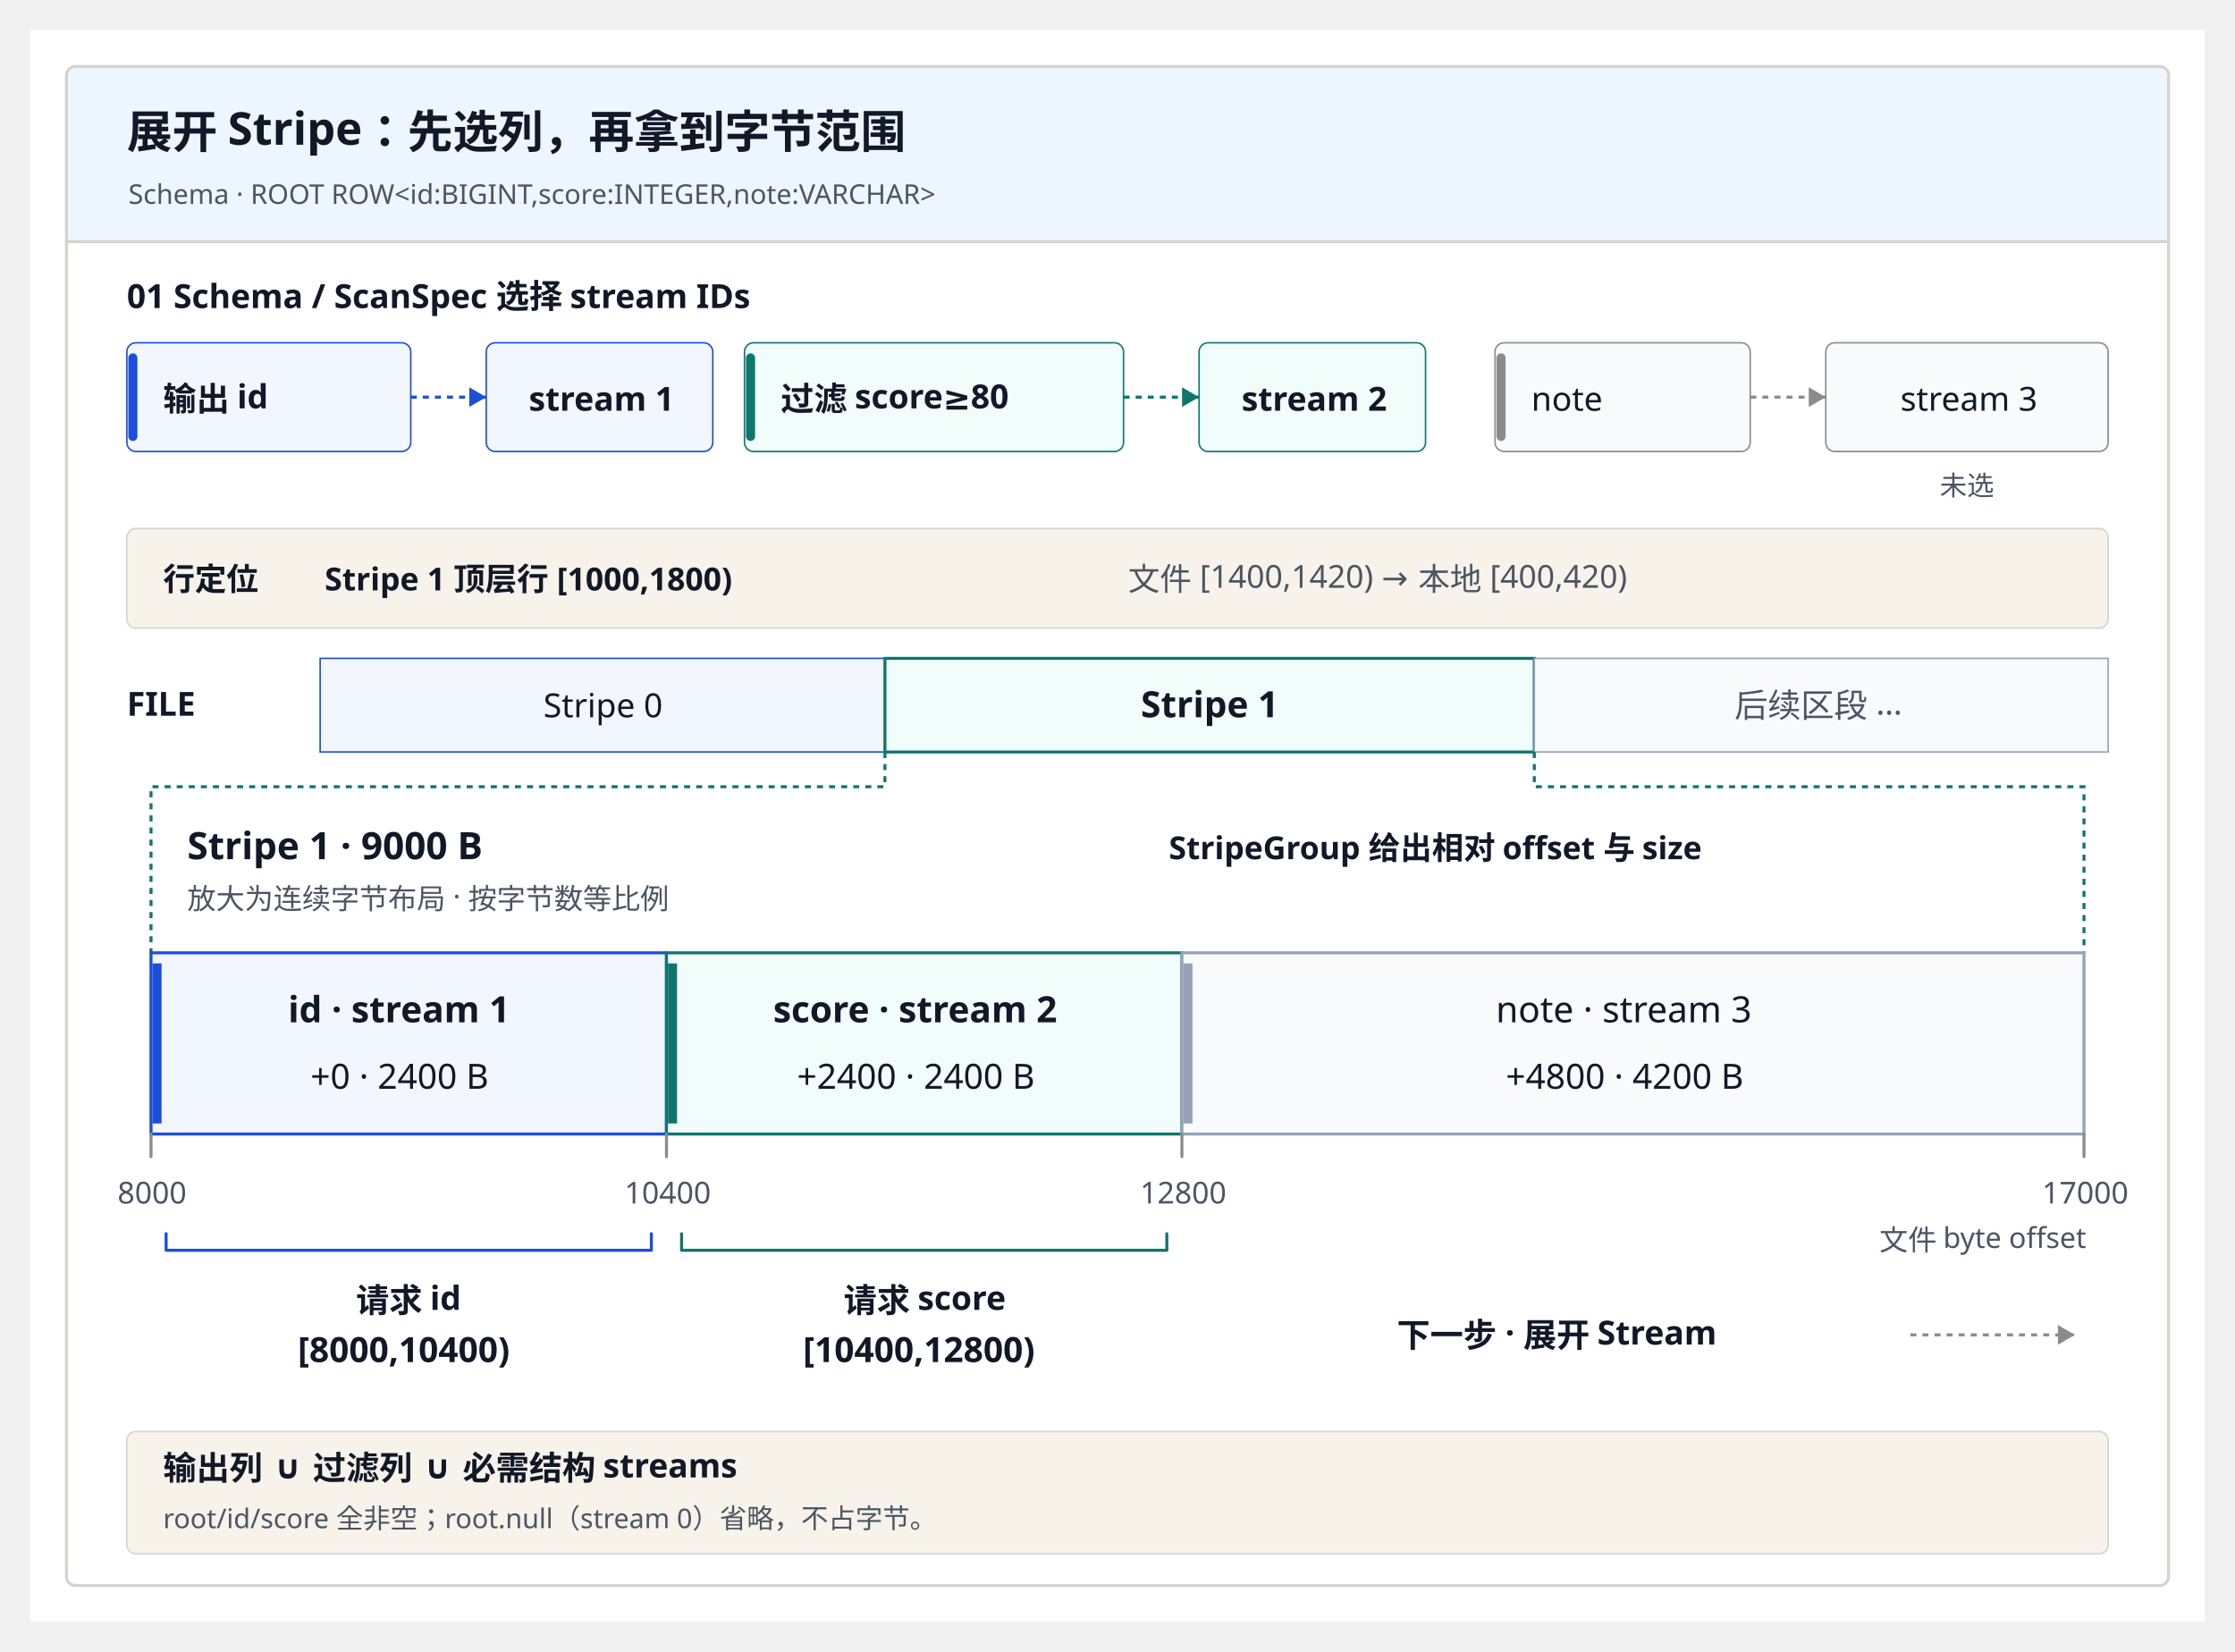
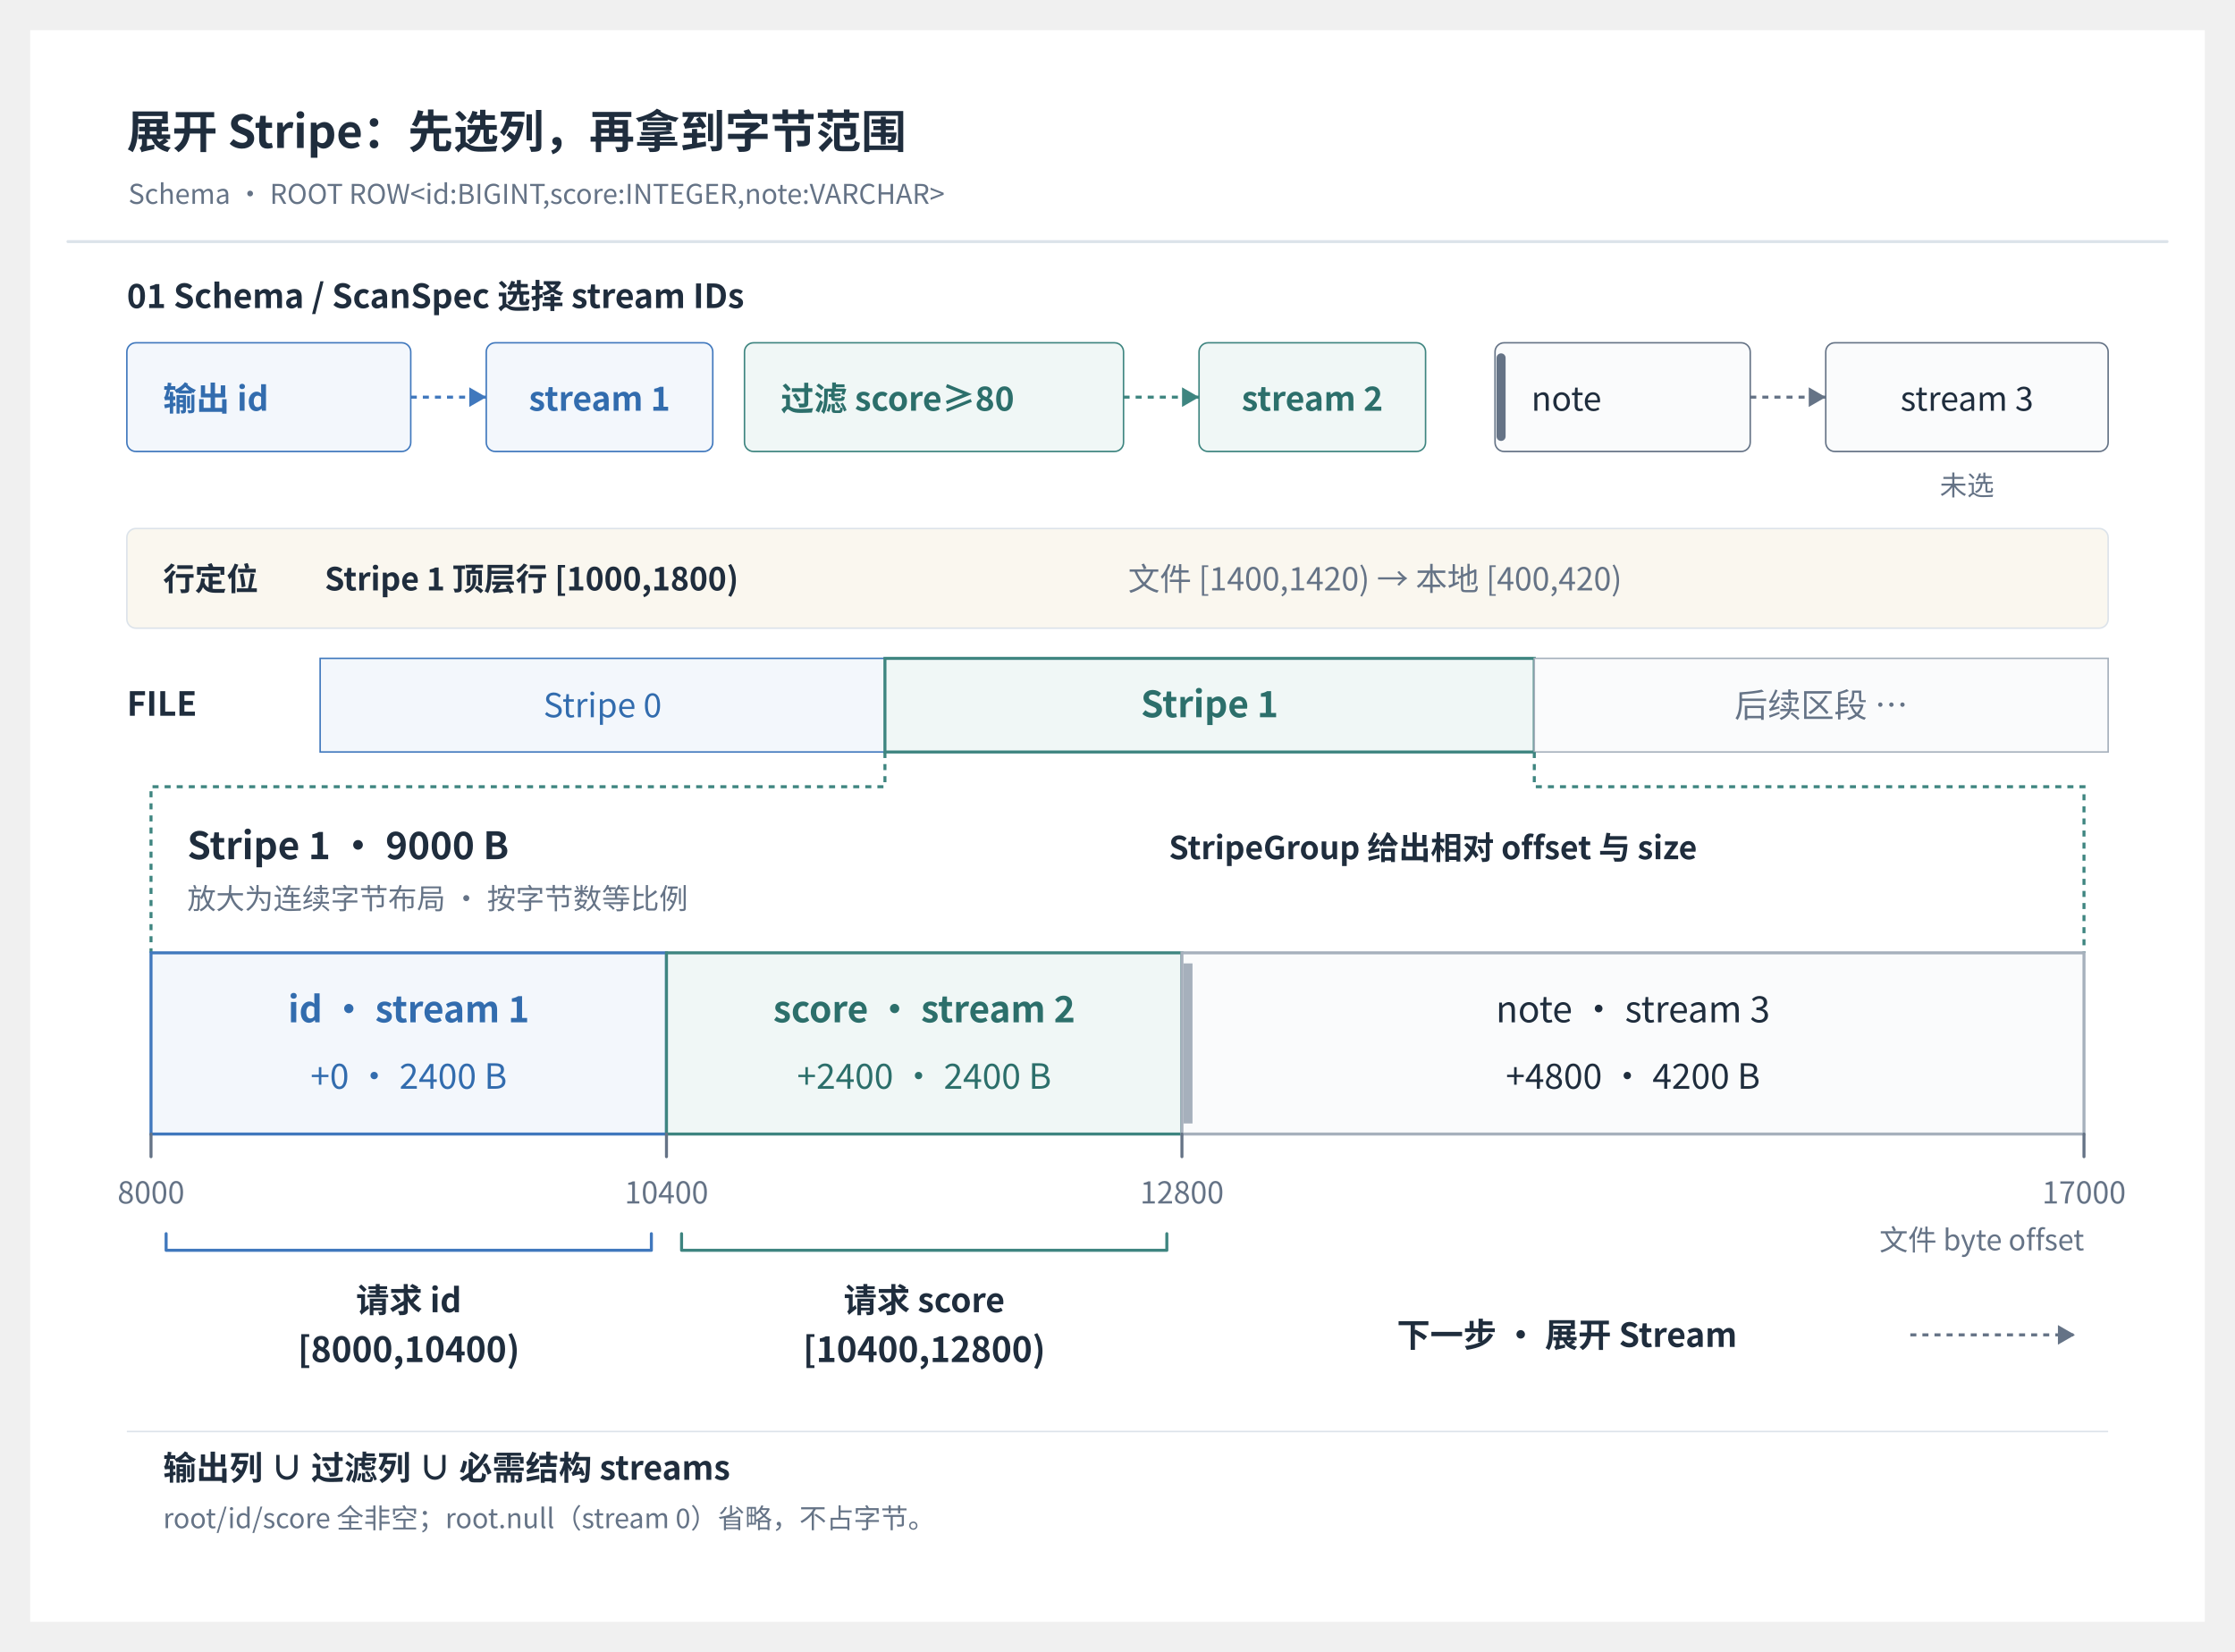
<svg xmlns="http://www.w3.org/2000/svg" width="1480" height="1094" viewBox="-20 -20 1480 1094">
  <defs>
    <marker id="connector-arrow-0" markerUnits="userSpaceOnUse" markerWidth="40" markerHeight="40" refX="11.258" refY="0" orient="auto" overflow="visible">
-       <path fill="#1d4ed8" stroke="none" d="M 11.258 0 L 0 -6.5 L 0 6.5 Z" />
+       <path fill="#4078bd" stroke="none" d="M 11.258 0 L 0 -6.5 L 0 6.5 Z" />
    </marker>
    <marker id="connector-arrow-1" markerUnits="userSpaceOnUse" markerWidth="40" markerHeight="40" refX="11.258" refY="0" orient="auto" overflow="visible">
-       <path fill="#0f766e" stroke="none" d="M 11.258 0 L 0 -6.5 L 0 6.5 Z" />
+       <path fill="#3e8580" stroke="none" d="M 11.258 0 L 0 -6.5 L 0 6.5 Z" />
    </marker>
    <marker id="connector-arrow-2" markerUnits="userSpaceOnUse" markerWidth="40" markerHeight="40" refX="11.258" refY="0" orient="auto" overflow="visible">
-       <path fill="#8b8b8b" stroke="none" d="M 11.258 0 L 0 -6.5 L 0 6.5 Z" />
+       <path fill="#657386" stroke="none" d="M 11.258 0 L 0 -6.5 L 0 6.5 Z" />
    </marker>
    <marker id="connector-arrow-3" markerUnits="userSpaceOnUse" markerWidth="40" markerHeight="40" refX="11.258" refY="0" orient="auto" overflow="visible">
-       <path fill="#8b8b8b" stroke="none" d="M 11.258 0 L 0 -6.5 L 0 6.5 Z" />
+       <path fill="#657386" stroke="none" d="M 11.258 0 L 0 -6.5 L 0 6.5 Z" />
    </marker>
  </defs>
  <g id="o1:9" transform="translate(0, 0)">
    <rect x="0" y="0" width="1440" height="1054" fill="#ffffff" stroke="none" stroke-width="0" rx="0" ry="0" />
  </g>
  <g id="o1:10" transform="translate(24, 24)">
-     <rect x="0" y="0" width="1392" height="1006" fill="#ffffff" stroke="#d6d3cc" stroke-width="2" rx="6" ry="6" />
+     <rect x="0" y="0" width="1392" height="1006" fill="#ffffff" stroke="none" stroke-width="2" rx="6" ry="6" />
  </g>
  <g id="o1:11" transform="translate(25, 25)">
-     <rect x="0" y="0" width="1390" height="115" fill="#edf5ff" stroke="none" stroke-width="0" rx="6" ry="6" />
+     <rect x="0" y="0" width="1390" height="115" fill="#ffffff" stroke="none" stroke-width="0" rx="6" ry="6" />
  </g>
  <g id="o1:12" transform="translate(25, 124)">
-     <rect x="0" y="0" width="1390" height="16" fill="#edf5ff" stroke="none" stroke-width="0" rx="0" ry="0" />
+     <rect x="0" y="0" width="1390" height="16" fill="#ffffff" stroke="none" stroke-width="0" rx="0" ry="0" />
  </g>
  <g id="c1:15" transform="translate(25, 140)">
-     <path fill="none" stroke="#d6d3cc" stroke-width="2" stroke-linecap="round" stroke-linejoin="round" d="M 0 0 L 1390 0" />
+     <path fill="none" stroke="#dce3ea" stroke-width="2" stroke-linecap="round" stroke-linejoin="round" d="M 0 0 L 1390 0" />
  </g>
  <g id="a1:38" transform="translate(64, 42.705)">
-     <text font-size="30" font-family="Noto Sans SC" font-weight="bold" fill="#111827" text-anchor="start" dominant-baseline="alphabetic" x="0">
+     <text font-size="30" font-family="Noto Sans SC, Noto Sans CJK SC, Inter, Arial, sans-serif" font-weight="bold" fill="#1f2d3d" text-anchor="start" dominant-baseline="alphabetic" x="0">
      <tspan x="0" y="35.295">
        <tspan x="0" text-anchor="start">展开 Stripe：先选列，再拿到字节范围</tspan>
      </tspan>
    </text>
  </g>
  <g id="a1:39" transform="translate(65, 93.823)">
-     <text font-size="18" font-family="Noto Sans SC" font-weight="normal" fill="#4b5563" text-anchor="start" dominant-baseline="alphabetic" x="0">
+     <text font-size="18" font-family="Noto Sans SC, Noto Sans CJK SC, Inter, Arial, sans-serif" font-weight="normal" fill="#657386" text-anchor="start" dominant-baseline="alphabetic" x="0">
      <tspan x="0" y="21.177">
        <tspan x="0" text-anchor="start">Schema · ROOT ROW&lt;id:BIGINT,score:INTEGER,note:VARCHAR&gt;</tspan>
      </tspan>
    </text>
  </g>
  <g id="a1:40" transform="translate(64, 158.117)">
-     <text font-size="22" font-family="Noto Sans SC" font-weight="bold" fill="#111827" text-anchor="start" dominant-baseline="alphabetic" x="0">
+     <text font-size="22" font-family="Noto Sans SC, Noto Sans CJK SC, Inter, Arial, sans-serif" font-weight="bold" fill="#1f2d3d" text-anchor="start" dominant-baseline="alphabetic" x="0">
      <tspan x="0" y="25.883">
        <tspan x="0" text-anchor="start">01 Schema / ScanSpec 选择 stream IDs</tspan>
      </tspan>
    </text>
  </g>
  <g id="o1:13" transform="translate(64, 207)">
-     <rect x="0" y="0" width="188" height="72" fill="#f2f7ff" stroke="#1d4ed8" stroke-width="1" rx="6" ry="6" />
+     <rect x="0" y="0" width="188" height="72" fill="#f3f7fc" stroke="#4078bd" stroke-width="1" rx="6" ry="6" />
  </g>
  <g id="o1:14" transform="translate(65, 214)">
-     <rect x="0" y="0" width="6" height="58" fill="#1d4ed8" stroke="none" stroke-width="0" rx="3" ry="3" />
+     <rect x="0" y="0" width="6" height="58" fill="none" stroke="none" stroke-width="0" rx="3" ry="3" />
  </g>
  <g id="a1:41" transform="translate(88, 226.117)">
-     <text font-size="22" font-family="Noto Sans SC" font-weight="bold" fill="#111827" text-anchor="start" dominant-baseline="alphabetic" x="0">
+     <text font-size="22" font-family="Noto Sans SC, Noto Sans CJK SC, Inter, Arial, sans-serif" font-weight="bold" fill="#326cae" text-anchor="start" dominant-baseline="alphabetic" x="0">
      <tspan x="0" y="25.883">
        <tspan x="0" text-anchor="start">输出 id</tspan>
      </tspan>
    </text>
  </g>
  <g id="o1:15" transform="translate(302, 207)">
-     <rect x="0" y="0" width="150" height="72" fill="#f2f7ff" stroke="#1d4ed8" stroke-width="1" rx="6" ry="6" />
+     <rect x="0" y="0" width="150" height="72" fill="#f3f7fc" stroke="#4078bd" stroke-width="1" rx="6" ry="6" />
  </g>
  <g id="a1:42" transform="translate(311, 226.117)">
-     <text font-size="22" font-family="Noto Sans SC" font-weight="bold" fill="#111827" text-anchor="middle" dominant-baseline="alphabetic" x="66">
+     <text font-size="22" font-family="Noto Sans SC, Noto Sans CJK SC, Inter, Arial, sans-serif" font-weight="bold" fill="#326cae" text-anchor="middle" dominant-baseline="alphabetic" x="66">
      <tspan x="66" y="25.883">
        <tspan x="19.185" text-anchor="start">stream 1</tspan>
      </tspan>
    </text>
  </g>
  <g id="c1:16" transform="translate(252, 243)">
-     <path fill="none" stroke="#1d4ed8" stroke-width="2" stroke-dasharray="4 4" marker-end="url(#connector-arrow-0)" d="M 0 0 L 50 0" />
+     <path fill="none" stroke="#4078bd" stroke-width="2" stroke-dasharray="4 4" marker-end="url(#connector-arrow-0)" d="M 0 0 L 50 0" />
  </g>
  <g id="o1:16" transform="translate(473, 207)">
-     <rect x="0" y="0" width="251" height="72" fill="#f0fdfa" stroke="#0f766e" stroke-width="1" rx="6" ry="6" />
+     <rect x="0" y="0" width="251" height="72" fill="#f0f7f6" stroke="#3e8580" stroke-width="1" rx="6" ry="6" />
  </g>
  <g id="o1:17" transform="translate(474, 214)">
-     <rect x="0" y="0" width="6" height="58" fill="#0f766e" stroke="none" stroke-width="0" rx="3" ry="3" />
+     <rect x="0" y="0" width="6" height="58" fill="none" stroke="none" stroke-width="0" rx="3" ry="3" />
  </g>
  <g id="a1:43" transform="translate(497, 226.117)">
-     <text font-size="22" font-family="Noto Sans SC" font-weight="bold" fill="#111827" text-anchor="start" dominant-baseline="alphabetic" x="0">
+     <text font-size="22" font-family="Noto Sans SC, Noto Sans CJK SC, Inter, Arial, sans-serif" font-weight="bold" fill="#2c6f6b" text-anchor="start" dominant-baseline="alphabetic" x="0">
      <tspan x="0" y="25.883">
        <tspan x="0" text-anchor="start">过滤 score≥80</tspan>
      </tspan>
    </text>
  </g>
  <g id="o1:18" transform="translate(774, 207)">
-     <rect x="0" y="0" width="150" height="72" fill="#f0fdfa" stroke="#0f766e" stroke-width="1" rx="6" ry="6" />
+     <rect x="0" y="0" width="150" height="72" fill="#f0f7f6" stroke="#3e8580" stroke-width="1" rx="6" ry="6" />
  </g>
  <g id="a1:44" transform="translate(783, 226.117)">
-     <text font-size="22" font-family="Noto Sans SC" font-weight="bold" fill="#111827" text-anchor="middle" dominant-baseline="alphabetic" x="66">
+     <text font-size="22" font-family="Noto Sans SC, Noto Sans CJK SC, Inter, Arial, sans-serif" font-weight="bold" fill="#2c6f6b" text-anchor="middle" dominant-baseline="alphabetic" x="66">
      <tspan x="66" y="25.883">
        <tspan x="19.185" text-anchor="start">stream 2</tspan>
      </tspan>
    </text>
  </g>
  <g id="c1:17" transform="translate(724, 243)">
-     <path fill="none" stroke="#0f766e" stroke-width="2" stroke-dasharray="4 4" marker-end="url(#connector-arrow-1)" d="M 0 0 L 50 0" />
+     <path fill="none" stroke="#3e8580" stroke-width="2" stroke-dasharray="4 4" marker-end="url(#connector-arrow-1)" d="M 0 0 L 50 0" />
  </g>
  <g id="o1:19" transform="translate(970, 207)">
-     <rect x="0" y="0" width="169" height="72" fill="#f8fafc" stroke="#8b8b8b" stroke-width="1" rx="6" ry="6" />
+     <rect x="0" y="0" width="169" height="72" fill="#fafbfc" stroke="#657386" stroke-width="1" rx="6" ry="6" />
  </g>
  <g id="o1:20" transform="translate(971, 214)">
-     <rect x="0" y="0" width="6" height="58" fill="#8b8b8b" stroke="none" stroke-width="0" rx="3" ry="3" />
+     <rect x="0" y="0" width="6" height="58" fill="#657386" stroke="none" stroke-width="0" rx="3" ry="3" />
  </g>
  <g id="a1:45" transform="translate(994, 226.117)">
-     <text font-size="22" font-family="Noto Sans SC" font-weight="normal" fill="#111827" text-anchor="start" dominant-baseline="alphabetic" x="0">
+     <text font-size="22" font-family="Noto Sans SC, Noto Sans CJK SC, Inter, Arial, sans-serif" font-weight="normal" fill="#1f2d3d" text-anchor="start" dominant-baseline="alphabetic" x="0">
      <tspan x="0" y="25.883">
        <tspan x="0" text-anchor="start">note</tspan>
      </tspan>
    </text>
  </g>
  <g id="o1:21" transform="translate(1189, 207)">
-     <rect x="0" y="0" width="187" height="72" fill="#f8fafc" stroke="#8b8b8b" stroke-width="1" rx="6" ry="6" />
+     <rect x="0" y="0" width="187" height="72" fill="#fafbfc" stroke="#657386" stroke-width="1" rx="6" ry="6" />
  </g>
  <g id="a1:46" transform="translate(1202.5, 226.117)">
-     <text font-size="22" font-family="Noto Sans SC" font-weight="normal" fill="#111827" text-anchor="middle" dominant-baseline="alphabetic" x="80">
+     <text font-size="22" font-family="Noto Sans SC, Noto Sans CJK SC, Inter, Arial, sans-serif" font-weight="normal" fill="#1f2d3d" text-anchor="middle" dominant-baseline="alphabetic" x="80">
      <tspan x="80" y="25.883">
        <tspan x="35.935" text-anchor="start">stream 3</tspan>
      </tspan>
    </text>
  </g>
  <g id="c1:18" transform="translate(1139, 243)">
-     <path fill="none" stroke="#8b8b8b" stroke-width="2" stroke-dasharray="4 4" marker-end="url(#connector-arrow-2)" d="M 0 0 L 50 0" />
+     <path fill="none" stroke="#657386" stroke-width="2" stroke-dasharray="4 4" marker-end="url(#connector-arrow-2)" d="M 0 0 L 50 0" />
  </g>
  <g id="a1:47" transform="translate(1222.5, 286.823)">
-     <text font-size="18" font-family="Noto Sans SC" font-weight="normal" fill="#4b5563" text-anchor="middle" dominant-baseline="alphabetic" x="60">
+     <text font-size="18" font-family="Noto Sans SC, Noto Sans CJK SC, Inter, Arial, sans-serif" font-weight="normal" fill="#657386" text-anchor="middle" dominant-baseline="alphabetic" x="60">
      <tspan x="60" y="21.177">
        <tspan x="42" text-anchor="start">未选</tspan>
      </tspan>
    </text>
  </g>
  <g id="o1:22" transform="translate(64, 330)">
-     <rect x="0" y="0" width="1312" height="66" fill="#f7f2ea" stroke="#d6d3cc" stroke-width="1" rx="6" ry="6" />
+     <rect x="0" y="0" width="1312" height="66" fill="#faf7ef" stroke="#dce3ea" stroke-width="1" rx="6" ry="6" />
  </g>
  <g id="a1:48" transform="translate(88, 346.2935)">
-     <text font-size="21" font-family="Noto Sans SC" font-weight="bold" fill="#111827" text-anchor="start" dominant-baseline="alphabetic" x="0">
+     <text font-size="21" font-family="Noto Sans SC, Noto Sans CJK SC, Inter, Arial, sans-serif" font-weight="bold" fill="#1f2d3d" text-anchor="start" dominant-baseline="alphabetic" x="0">
      <tspan x="0" y="24.707">
        <tspan x="0" text-anchor="start">行定位</tspan>
      </tspan>
    </text>
  </g>
  <g id="a1:49" transform="translate(195, 346.2935)">
-     <text font-size="21" font-family="Noto Sans SC" font-weight="bold" fill="#111827" text-anchor="start" dominant-baseline="alphabetic" x="0">
+     <text font-size="21" font-family="Noto Sans SC, Noto Sans CJK SC, Inter, Arial, sans-serif" font-weight="bold" fill="#1f2d3d" text-anchor="start" dominant-baseline="alphabetic" x="0">
      <tspan x="0" y="24.707">
        <tspan x="0" text-anchor="start">Stripe 1 顶层行 [1000,1800)</tspan>
      </tspan>
    </text>
  </g>
  <g id="a1:50" transform="translate(727, 346.2935)">
-     <text font-size="21" font-family="Noto Sans SC" font-weight="normal" fill="#4b5563" text-anchor="start" dominant-baseline="alphabetic" x="0">
+     <text font-size="21" font-family="Noto Sans SC, Noto Sans CJK SC, Inter, Arial, sans-serif" font-weight="normal" fill="#657386" text-anchor="start" dominant-baseline="alphabetic" x="0">
      <tspan x="0" y="24.707">
        <tspan x="0" text-anchor="start">文件 [1400,1420) → 本地 [400,420)</tspan>
      </tspan>
    </text>
  </g>
  <g id="a1:51" transform="translate(64, 428.117)">
-     <text font-size="22" font-family="Noto Sans SC" font-weight="bold" fill="#111827" text-anchor="start" dominant-baseline="alphabetic" x="0">
+     <text font-size="22" font-family="Noto Sans SC, Noto Sans CJK SC, Inter, Arial, sans-serif" font-weight="bold" fill="#1f2d3d" text-anchor="start" dominant-baseline="alphabetic" x="0">
      <tspan x="0" y="25.883">
        <tspan x="0" text-anchor="start">FILE</tspan>
      </tspan>
    </text>
  </g>
  <g id="o1:23" transform="translate(192, 416)">
-     <rect x="0" y="0" width="374" height="62" fill="#f2f7ff" stroke="#1d4ed8" stroke-width="1" rx="0" ry="0" />
+     <rect x="0" y="0" width="374" height="62" fill="#f3f7fc" stroke="#4078bd" stroke-width="1" rx="0" ry="0" />
  </g>
  <g id="o1:24" transform="translate(566, 416)">
-     <rect x="0" y="0" width="430" height="62" fill="#f0fdfa" stroke="#0f766e" stroke-width="2" rx="0" ry="0" />
+     <rect x="0" y="0" width="430" height="62" fill="#f0f7f6" stroke="#3e8580" stroke-width="2" rx="0" ry="0" />
  </g>
  <g id="o1:25" transform="translate(996, 416)">
-     <rect x="0" y="0" width="380" height="62" fill="#f8fafc" stroke="#94a3b8" stroke-width="1" rx="0" ry="0" />
+     <rect x="0" y="0" width="380" height="62" fill="#fafbfc" stroke="#a6b0bc" stroke-width="1" rx="0" ry="0" />
  </g>
  <g id="a1:52" transform="translate(224, 429.117)">
-     <text font-size="22" font-family="Noto Sans SC" font-weight="normal" fill="#111827" text-anchor="middle" dominant-baseline="alphabetic" x="155">
+     <text font-size="22" font-family="Noto Sans SC, Noto Sans CJK SC, Inter, Arial, sans-serif" font-weight="normal" fill="#326cae" text-anchor="middle" dominant-baseline="alphabetic" x="155">
      <tspan x="155" y="25.883">
        <tspan x="115.82" text-anchor="start">Stripe 0</tspan>
      </tspan>
    </text>
  </g>
  <g id="a1:53" transform="translate(598, 426.764)">
-     <text font-size="24" font-family="Noto Sans SC" font-weight="bold" fill="#111827" text-anchor="middle" dominant-baseline="alphabetic" x="183">
+     <text font-size="24" font-family="Noto Sans SC, Noto Sans CJK SC, Inter, Arial, sans-serif" font-weight="bold" fill="#2c6f6b" text-anchor="middle" dominant-baseline="alphabetic" x="183">
      <tspan x="183" y="28.236">
        <tspan x="137.45" text-anchor="start">Stripe 1</tspan>
      </tspan>
    </text>
  </g>
  <g id="a1:54" transform="translate(1026, 429.117)">
-     <text font-size="22" font-family="Noto Sans SC" font-weight="normal" fill="#4b5563" text-anchor="middle" dominant-baseline="alphabetic" x="160">
+     <text font-size="22" font-family="Noto Sans SC, Noto Sans CJK SC, Inter, Arial, sans-serif" font-weight="normal" fill="#657386" text-anchor="middle" dominant-baseline="alphabetic" x="160">
      <tspan x="160" y="25.883">
        <tspan x="102.535" text-anchor="start">后续区段 …</tspan>
      </tspan>
    </text>
  </g>
  <g id="c1:19" transform="translate(80, 478)">
-     <path fill="none" stroke="#0f766e" stroke-width="2" stroke-dasharray="4 4" d="M 486 0 L 486 23 L 0 23 L 0 133" />
+     <path fill="none" stroke="#3e8580" stroke-width="2" stroke-dasharray="4 4" d="M 486 0 L 486 23 L 0 23 L 0 133" />
  </g>
  <g id="c1:20" transform="translate(996, 478)">
-     <path fill="none" stroke="#0f766e" stroke-width="2" stroke-dasharray="4 4" d="M 0 0 L 0 23 L 364 23 L 364 133" />
+     <path fill="none" stroke="#3e8580" stroke-width="2" stroke-dasharray="4 4" d="M 0 0 L 0 23 L 364 23 L 364 133" />
  </g>
  <g id="a1:55" transform="translate(104, 519.5875)">
-     <text font-size="25" font-family="Noto Sans SC" font-weight="bold" fill="#111827" text-anchor="start" dominant-baseline="alphabetic" x="0">
+     <text font-size="25" font-family="Noto Sans SC, Noto Sans CJK SC, Inter, Arial, sans-serif" font-weight="bold" fill="#1f2d3d" text-anchor="start" dominant-baseline="alphabetic" x="0">
      <tspan x="0" y="29.412">
        <tspan x="0" text-anchor="start">Stripe 1 · 9000 B</tspan>
      </tspan>
    </text>
  </g>
  <g id="a1:56" transform="translate(104, 559.6465)">
-     <text font-size="19" font-family="Noto Sans SC" font-weight="normal" fill="#4b5563" text-anchor="start" dominant-baseline="alphabetic" x="0">
+     <text font-size="19" font-family="Noto Sans SC, Noto Sans CJK SC, Inter, Arial, sans-serif" font-weight="normal" fill="#657386" text-anchor="start" dominant-baseline="alphabetic" x="0">
      <tspan x="0" y="22.354">
        <tspan x="0" text-anchor="start">放大为连续字节布局 · 按字节数等比例</tspan>
      </tspan>
    </text>
  </g>
  <g id="a1:57" transform="translate(754, 524.2935)">
-     <text font-size="21" font-family="Noto Sans SC" font-weight="bold" fill="#111827" text-anchor="start" dominant-baseline="alphabetic" x="0">
+     <text font-size="21" font-family="Noto Sans SC, Noto Sans CJK SC, Inter, Arial, sans-serif" font-weight="bold" fill="#1f2d3d" text-anchor="start" dominant-baseline="alphabetic" x="0">
      <tspan x="0" y="24.707">
        <tspan x="0" text-anchor="start">StripeGroup 给出相对 offset 与 size</tspan>
      </tspan>
    </text>
  </g>
  <g id="o1:26" transform="translate(80, 611)">
-     <rect x="0" y="0" width="341.333" height="120" fill="#f2f7ff" stroke="#1d4ed8" stroke-width="2" rx="0" ry="0" />
+     <rect x="0" y="0" width="341.333" height="120" fill="#f3f7fc" stroke="#4078bd" stroke-width="2" rx="0" ry="0" />
  </g>
  <g id="o1:27" transform="translate(81, 618)">
-     <rect x="0" y="0" width="6" height="106" fill="#1d4ed8" stroke="none" stroke-width="0" rx="0" ry="0" />
+     <rect x="0" y="0" width="6" height="106" fill="none" stroke="none" stroke-width="0" rx="0" ry="0" />
  </g>
  <g id="a1:58" transform="translate(100.6667, 628.764)">
-     <text font-size="24" font-family="Noto Sans SC" font-weight="bold" fill="#111827" text-anchor="middle" dominant-baseline="alphabetic" x="150">
+     <text font-size="24" font-family="Noto Sans SC, Noto Sans CJK SC, Inter, Arial, sans-serif" font-weight="bold" fill="#326cae" text-anchor="middle" dominant-baseline="alphabetic" x="150">
      <tspan x="150" y="28.236">
        <tspan x="70.105" text-anchor="start">id · stream 1</tspan>
      </tspan>
    </text>
  </g>
  <g id="a1:59" transform="translate(100.6667, 673.9405)">
-     <text font-size="23" font-family="Noto Sans SC" font-weight="normal" fill="#111827" text-anchor="middle" dominant-baseline="alphabetic" x="150">
+     <text font-size="23" font-family="Noto Sans SC, Noto Sans CJK SC, Inter, Arial, sans-serif" font-weight="normal" fill="#326cae" text-anchor="middle" dominant-baseline="alphabetic" x="150">
      <tspan x="150" y="27.06">
        <tspan x="84.925" text-anchor="start">+0 · 2400 B</tspan>
      </tspan>
    </text>
  </g>
  <g id="o1:28" transform="translate(421.3333, 611)">
-     <rect x="0" y="0" width="341.333" height="120" fill="#f0fdfa" stroke="#0f766e" stroke-width="2" rx="0" ry="0" />
+     <rect x="0" y="0" width="341.333" height="120" fill="#f0f7f6" stroke="#3e8580" stroke-width="2" rx="0" ry="0" />
  </g>
  <g id="o1:29" transform="translate(422.3333, 618)">
-     <rect x="0" y="0" width="6" height="106" fill="#0f766e" stroke="none" stroke-width="0" rx="0" ry="0" />
+     <rect x="0" y="0" width="6" height="106" fill="none" stroke="none" stroke-width="0" rx="0" ry="0" />
  </g>
  <g id="a1:60" transform="translate(442, 628.764)">
-     <text font-size="24" font-family="Noto Sans SC" font-weight="bold" fill="#111827" text-anchor="middle" dominant-baseline="alphabetic" x="150">
+     <text font-size="24" font-family="Noto Sans SC, Noto Sans CJK SC, Inter, Arial, sans-serif" font-weight="bold" fill="#2c6f6b" text-anchor="middle" dominant-baseline="alphabetic" x="150">
      <tspan x="150" y="28.236">
        <tspan x="50.005" text-anchor="start">score · stream 2</tspan>
      </tspan>
    </text>
  </g>
  <g id="a1:61" transform="translate(442, 673.9405)">
-     <text font-size="23" font-family="Noto Sans SC" font-weight="normal" fill="#111827" text-anchor="middle" dominant-baseline="alphabetic" x="150">
+     <text font-size="23" font-family="Noto Sans SC, Noto Sans CJK SC, Inter, Arial, sans-serif" font-weight="normal" fill="#2c6f6b" text-anchor="middle" dominant-baseline="alphabetic" x="150">
      <tspan x="150" y="27.06">
        <tspan x="65.775" text-anchor="start">+2400 · 2400 B</tspan>
      </tspan>
    </text>
  </g>
  <g id="o1:30" transform="translate(762.6667, 611)">
-     <rect x="0" y="0" width="597.333" height="120" fill="#f8fafc" stroke="#94a3b8" stroke-width="2" rx="0" ry="0" />
+     <rect x="0" y="0" width="597.333" height="120" fill="#fafbfc" stroke="#a6b0bc" stroke-width="2" rx="0" ry="0" />
  </g>
  <g id="o1:31" transform="translate(763.6667, 618)">
-     <rect x="0" y="0" width="6" height="106" fill="#94a3b8" stroke="none" stroke-width="0" rx="0" ry="0" />
+     <rect x="0" y="0" width="6" height="106" fill="#a6b0bc" stroke="none" stroke-width="0" rx="0" ry="0" />
  </g>
  <g id="a1:62" transform="translate(791.3333, 628.764)">
-     <text font-size="24" font-family="Noto Sans SC" font-weight="normal" fill="#111827" text-anchor="middle" dominant-baseline="alphabetic" x="270">
+     <text font-size="24" font-family="Noto Sans SC, Noto Sans CJK SC, Inter, Arial, sans-serif" font-weight="normal" fill="#1f2d3d" text-anchor="middle" dominant-baseline="alphabetic" x="270">
      <tspan x="270" y="28.236">
        <tspan x="179.195" text-anchor="start">note · stream 3</tspan>
      </tspan>
    </text>
  </g>
  <g id="a1:63" transform="translate(791.3333, 673.9405)">
-     <text font-size="23" font-family="Noto Sans SC" font-weight="normal" fill="#111827" text-anchor="middle" dominant-baseline="alphabetic" x="270">
+     <text font-size="23" font-family="Noto Sans SC, Noto Sans CJK SC, Inter, Arial, sans-serif" font-weight="normal" fill="#1f2d3d" text-anchor="middle" dominant-baseline="alphabetic" x="270">
      <tspan x="270" y="27.06">
        <tspan x="185.775" text-anchor="start">+4800 · 4200 B</tspan>
      </tspan>
    </text>
  </g>
  <g id="c1:21" transform="translate(80, 731)">
-     <path fill="none" stroke="#8b8b8b" stroke-width="2" stroke-linecap="round" stroke-linejoin="round" d="M 0 0 L 0 15" />
+     <path fill="none" stroke="#657386" stroke-width="2" stroke-linecap="round" stroke-linejoin="round" d="M 0 0 L 0 15" />
  </g>
  <g id="a1:64" transform="translate(35, 753.47)">
-     <text font-size="20" font-family="Noto Sans SC" font-weight="normal" fill="#4b5563" text-anchor="middle" dominant-baseline="alphabetic" x="45">
+     <text font-size="20" font-family="Noto Sans SC, Noto Sans CJK SC, Inter, Arial, sans-serif" font-weight="normal" fill="#657386" text-anchor="middle" dominant-baseline="alphabetic" x="45">
      <tspan x="45" y="23.53">
        <tspan x="22.8" text-anchor="start">8000</tspan>
      </tspan>
    </text>
  </g>
  <g id="c1:22" transform="translate(421.3333, 731)">
-     <path fill="none" stroke="#8b8b8b" stroke-width="2" stroke-linecap="round" stroke-linejoin="round" d="M 0 0 L 0 15" />
+     <path fill="none" stroke="#657386" stroke-width="2" stroke-linecap="round" stroke-linejoin="round" d="M 0 0 L 0 15" />
  </g>
  <g id="a1:65" transform="translate(366.3333, 753.47)">
-     <text font-size="20" font-family="Noto Sans SC" font-weight="normal" fill="#4b5563" text-anchor="middle" dominant-baseline="alphabetic" x="55">
+     <text font-size="20" font-family="Noto Sans SC, Noto Sans CJK SC, Inter, Arial, sans-serif" font-weight="normal" fill="#657386" text-anchor="middle" dominant-baseline="alphabetic" x="55">
      <tspan x="55" y="23.53">
        <tspan x="27.25" text-anchor="start">10400</tspan>
      </tspan>
    </text>
  </g>
  <g id="c1:23" transform="translate(762.6667, 731)">
-     <path fill="none" stroke="#8b8b8b" stroke-width="2" stroke-linecap="round" stroke-linejoin="round" d="M 0 0 L 0 15" />
+     <path fill="none" stroke="#657386" stroke-width="2" stroke-linecap="round" stroke-linejoin="round" d="M 0 0 L 0 15" />
  </g>
  <g id="a1:66" transform="translate(707.6667, 753.47)">
-     <text font-size="20" font-family="Noto Sans SC" font-weight="normal" fill="#4b5563" text-anchor="middle" dominant-baseline="alphabetic" x="55">
+     <text font-size="20" font-family="Noto Sans SC, Noto Sans CJK SC, Inter, Arial, sans-serif" font-weight="normal" fill="#657386" text-anchor="middle" dominant-baseline="alphabetic" x="55">
      <tspan x="55" y="23.53">
        <tspan x="27.25" text-anchor="start">12800</tspan>
      </tspan>
    </text>
  </g>
  <g id="c1:24" transform="translate(1360, 731)">
-     <path fill="none" stroke="#8b8b8b" stroke-width="2" stroke-linecap="round" stroke-linejoin="round" d="M 0 0 L 0 15" />
+     <path fill="none" stroke="#657386" stroke-width="2" stroke-linecap="round" stroke-linejoin="round" d="M 0 0 L 0 15" />
  </g>
  <g id="a1:67" transform="translate(1305, 753.47)">
-     <text font-size="20" font-family="Noto Sans SC" font-weight="normal" fill="#4b5563" text-anchor="middle" dominant-baseline="alphabetic" x="55">
+     <text font-size="20" font-family="Noto Sans SC, Noto Sans CJK SC, Inter, Arial, sans-serif" font-weight="normal" fill="#657386" text-anchor="middle" dominant-baseline="alphabetic" x="55">
      <tspan x="55" y="23.53">
        <tspan x="27.25" text-anchor="start">17000</tspan>
      </tspan>
    </text>
  </g>
  <g id="a1:68" transform="translate(1130, 785.6465)">
-     <text font-size="19" font-family="Noto Sans SC" font-weight="normal" fill="#4b5563" text-anchor="end" dominant-baseline="alphabetic" x="230">
+     <text font-size="19" font-family="Noto Sans SC, Noto Sans CJK SC, Inter, Arial, sans-serif" font-weight="normal" fill="#657386" text-anchor="end" dominant-baseline="alphabetic" x="230">
      <tspan x="230" y="22.354">
        <tspan x="94.48" text-anchor="start">文件 byte offset</tspan>
      </tspan>
    </text>
  </g>
  <g id="c1:25" transform="translate(90, 797)">
-     <path fill="none" stroke="#1d4ed8" stroke-width="2" stroke-linecap="round" stroke-linejoin="round" d="M 0 0 L 0 11 L 321.333 11 L 321.333 0" />
+     <path fill="none" stroke="#4078bd" stroke-width="2" stroke-linecap="round" stroke-linejoin="round" d="M 0 0 L 0 11 L 321.333 11 L 321.333 0" />
  </g>
  <g id="a1:69" transform="translate(100.6667, 823.117)">
-     <text font-size="22" font-family="Noto Sans SC" font-weight="bold" fill="#111827" text-anchor="middle" dominant-baseline="alphabetic" x="150">
+     <text font-size="22" font-family="Noto Sans SC, Noto Sans CJK SC, Inter, Arial, sans-serif" font-weight="bold" fill="#1f2d3d" text-anchor="middle" dominant-baseline="alphabetic" x="150">
      <tspan x="150" y="25.883">
        <tspan x="115.075" text-anchor="start">请求 id</tspan>
      </tspan>
    </text>
  </g>
  <g id="a1:70" transform="translate(100.6667, 854.9405)">
-     <text font-size="23" font-family="Noto Sans SC" font-weight="bold" fill="#111827" text-anchor="middle" dominant-baseline="alphabetic" x="150">
+     <text font-size="23" font-family="Noto Sans SC, Noto Sans CJK SC, Inter, Arial, sans-serif" font-weight="bold" fill="#1f2d3d" text-anchor="middle" dominant-baseline="alphabetic" x="150">
      <tspan x="150" y="27.06">
        <tspan x="76.505" text-anchor="start">[8000,10400)</tspan>
      </tspan>
    </text>
  </g>
  <g id="c1:26" transform="translate(431.3333, 797)">
-     <path fill="none" stroke="#0f766e" stroke-width="2" stroke-linecap="round" stroke-linejoin="round" d="M 0 0 L 0 11 L 321.333 11 L 321.333 0" />
+     <path fill="none" stroke="#3e8580" stroke-width="2" stroke-linecap="round" stroke-linejoin="round" d="M 0 0 L 0 11 L 321.333 11 L 321.333 0" />
  </g>
  <g id="a1:71" transform="translate(442, 823.117)">
-     <text font-size="22" font-family="Noto Sans SC" font-weight="bold" fill="#111827" text-anchor="middle" dominant-baseline="alphabetic" x="150">
+     <text font-size="22" font-family="Noto Sans SC, Noto Sans CJK SC, Inter, Arial, sans-serif" font-weight="bold" fill="#1f2d3d" text-anchor="middle" dominant-baseline="alphabetic" x="150">
      <tspan x="150" y="25.883">
        <tspan x="96.65" text-anchor="start">请求 score</tspan>
      </tspan>
    </text>
  </g>
  <g id="a1:72" transform="translate(442, 854.9405)">
-     <text font-size="23" font-family="Noto Sans SC" font-weight="bold" fill="#111827" text-anchor="middle" dominant-baseline="alphabetic" x="150">
+     <text font-size="23" font-family="Noto Sans SC, Noto Sans CJK SC, Inter, Arial, sans-serif" font-weight="bold" fill="#1f2d3d" text-anchor="middle" dominant-baseline="alphabetic" x="150">
      <tspan x="150" y="27.06">
        <tspan x="69.72" text-anchor="start">[10400,12800)</tspan>
      </tspan>
    </text>
  </g>
  <g id="a1:73" transform="translate(905, 846.117)">
-     <text font-size="22" font-family="Noto Sans SC" font-weight="bold" fill="#111827" text-anchor="start" dominant-baseline="alphabetic" x="0">
+     <text font-size="22" font-family="Noto Sans SC, Noto Sans CJK SC, Inter, Arial, sans-serif" font-weight="bold" fill="#1f2d3d" text-anchor="start" dominant-baseline="alphabetic" x="0">
      <tspan x="0" y="25.883">
        <tspan x="0" text-anchor="start">下一步 · 展开 Stream</tspan>
      </tspan>
    </text>
  </g>
  <g id="c1:27" transform="translate(1245, 864)">
-     <path fill="none" stroke="#8b8b8b" stroke-width="2" stroke-dasharray="4 4" marker-end="url(#connector-arrow-3)" d="M 0 0 L 109 0" />
+     <path fill="none" stroke="#657386" stroke-width="2" stroke-dasharray="4 4" marker-end="url(#connector-arrow-3)" d="M 0 0 L 109 0" />
  </g>
  <g id="o1:32" transform="translate(64, 928)">
-     <rect x="0" y="0" width="1312" height="81" fill="#f7f2ea" stroke="#d6d3cc" stroke-width="1" rx="6" ry="6" />
+     <rect x="0" y="0" width="1312" height="81" fill="#ffffff" stroke="none" stroke-width="1" rx="6" ry="6" />
+     <line x1="0.0" y1="0.0" x2="1312.0" y2="0.0" stroke="#dce3ea" stroke-width="1" data-style-decoration="summary-divider" />
  </g>
  <g id="a1:74" transform="translate(88, 934.117)">
-     <text font-size="22" font-family="Noto Sans SC" font-weight="bold" fill="#111827" text-anchor="start" dominant-baseline="alphabetic" x="0">
+     <text font-size="22" font-family="Noto Sans SC, Noto Sans CJK SC, Inter, Arial, sans-serif" font-weight="bold" fill="#1f2d3d" text-anchor="start" dominant-baseline="alphabetic" x="0">
      <tspan x="0" y="25.883">
        <tspan x="0" text-anchor="start">输出列 ∪ 过滤列 ∪ 必需结构 streams</tspan>
      </tspan>
    </text>
  </g>
  <g id="a1:75" transform="translate(88, 970.823)">
-     <text font-size="18" font-family="Noto Sans SC" font-weight="normal" fill="#4b5563" text-anchor="start" dominant-baseline="alphabetic" x="0">
+     <text font-size="18" font-family="Noto Sans SC, Noto Sans CJK SC, Inter, Arial, sans-serif" font-weight="normal" fill="#657386" text-anchor="start" dominant-baseline="alphabetic" x="0">
      <tspan x="0" y="21.177">
        <tspan x="0" text-anchor="start">root/id/score 全非空；root.null（stream 0）省略，不占字节。</tspan>
      </tspan>
    </text>
  </g>
</svg>
